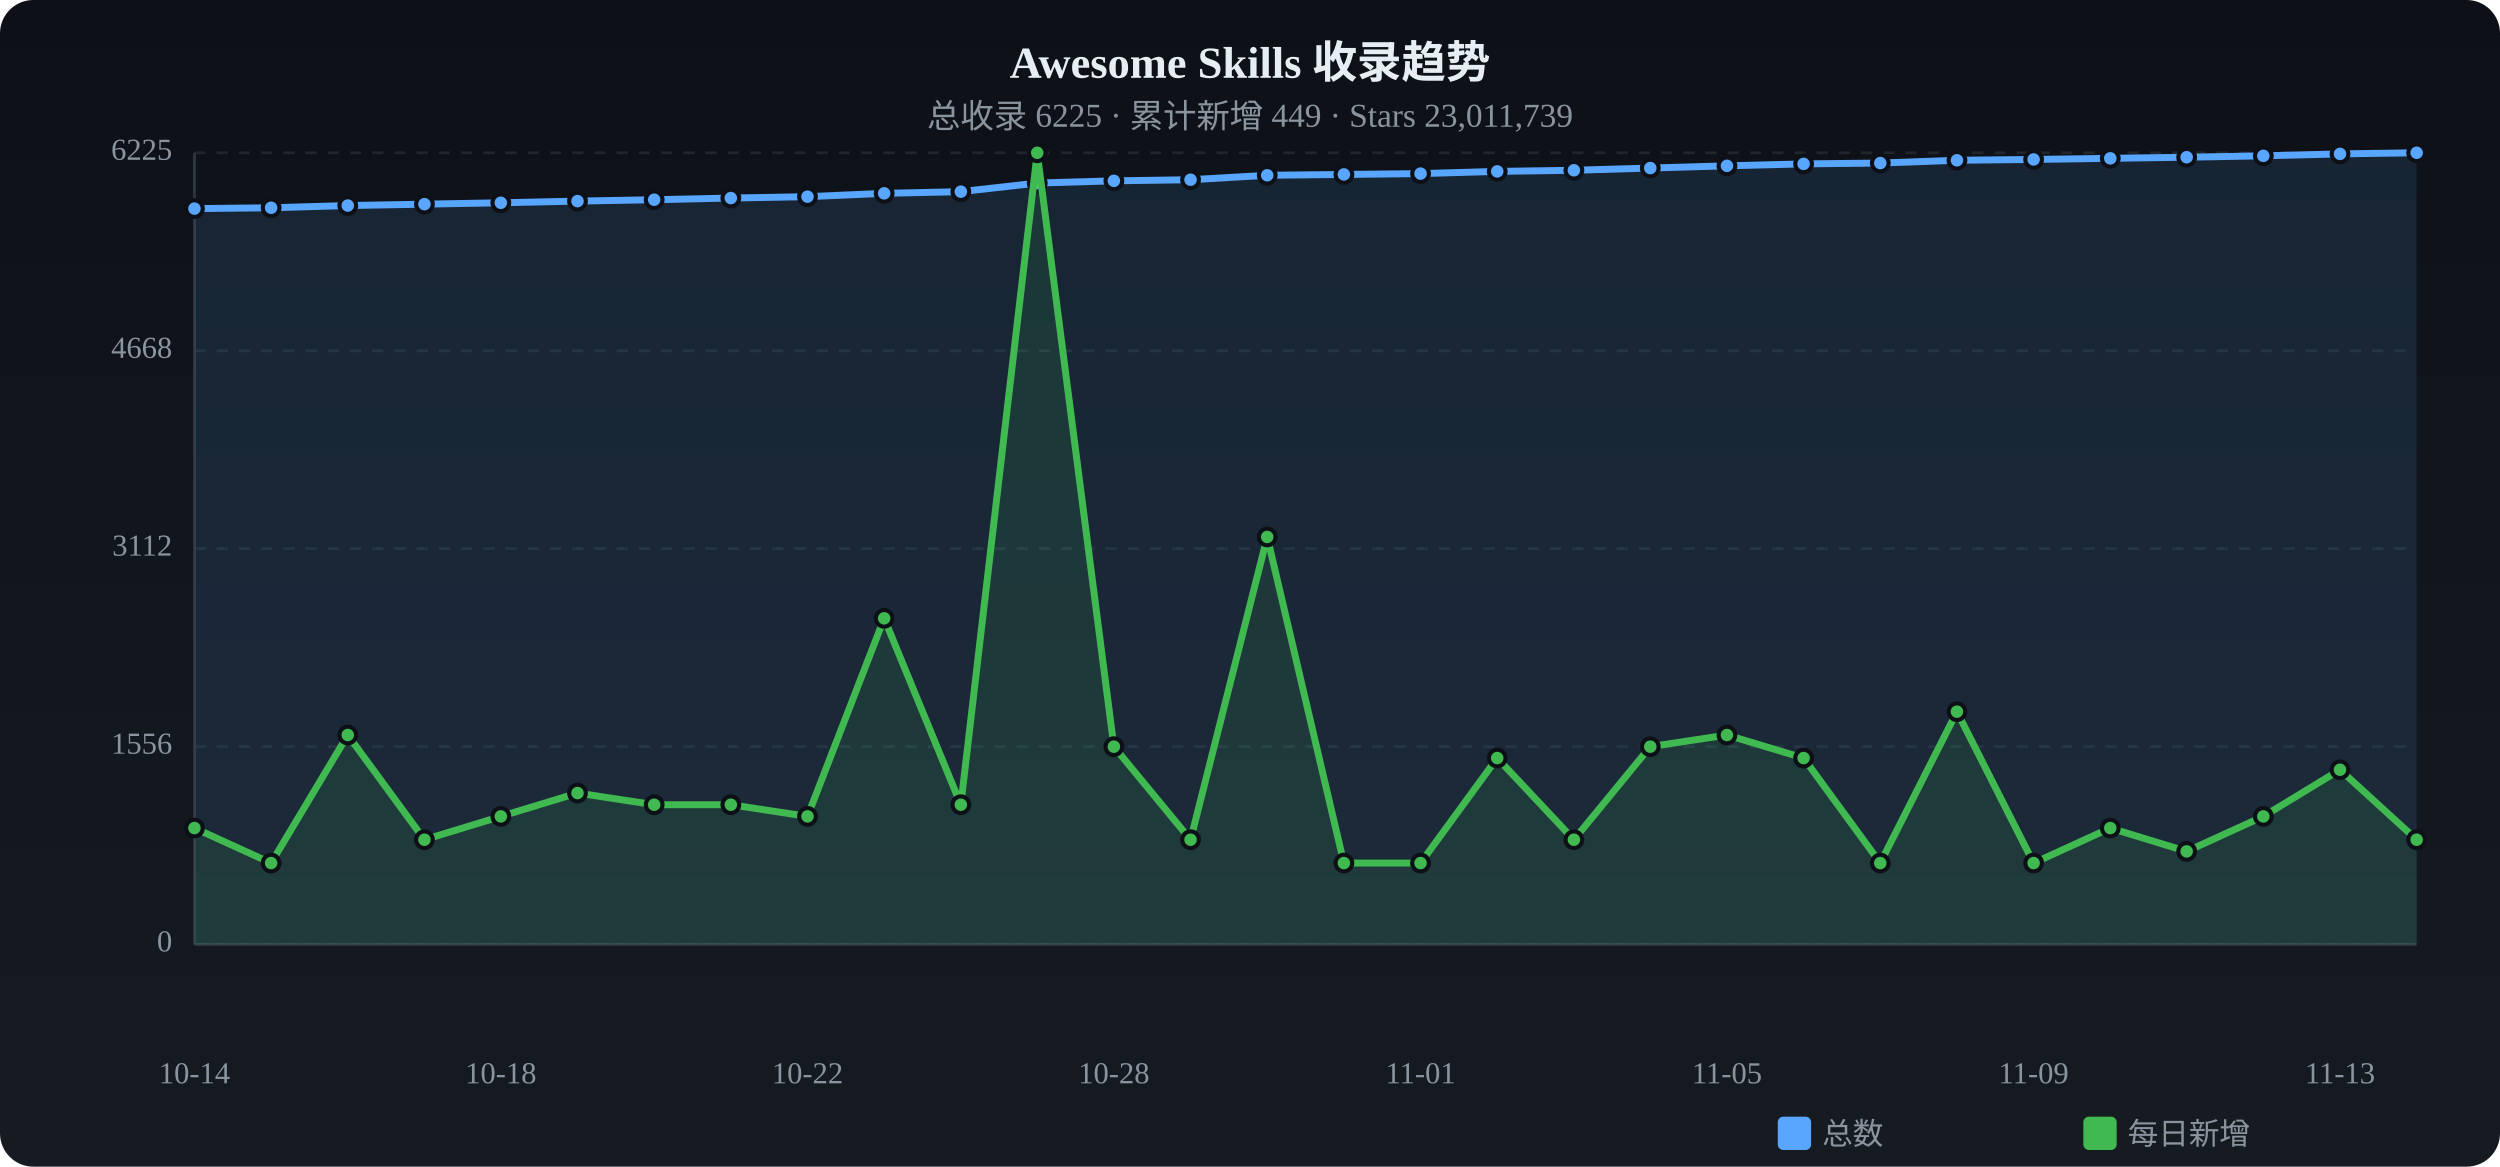
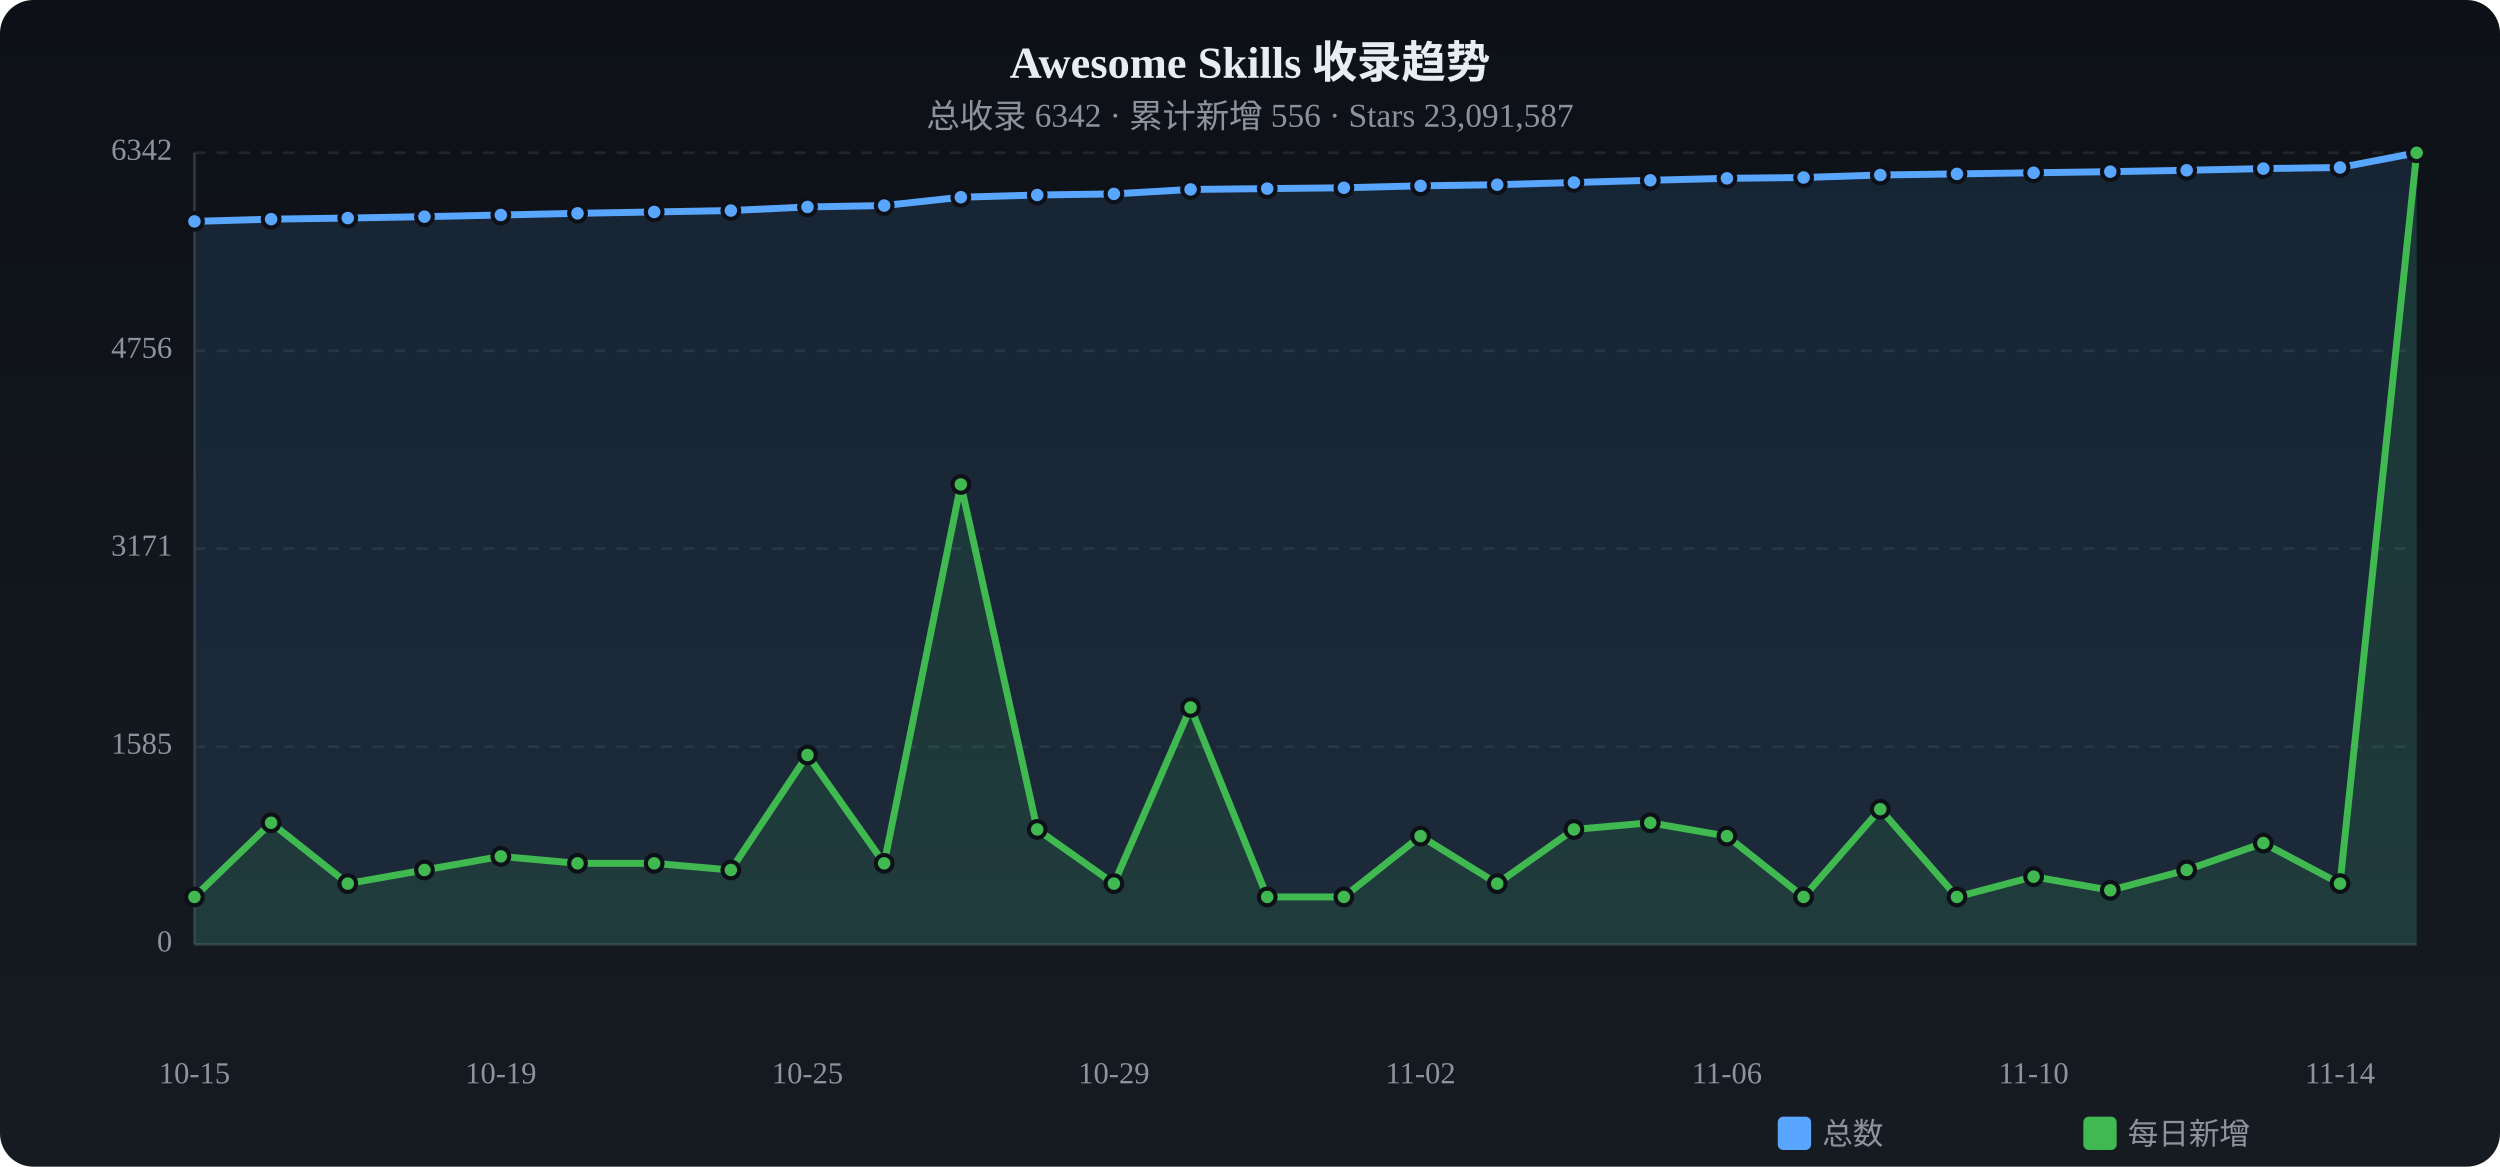
<svg xmlns="http://www.w3.org/2000/svg" viewBox="0 0 900 420" width="900" height="420">
  <defs>
    <linearGradient id="tbg" x1="0%" y1="0%" x2="0%" y2="100%">
      <stop offset="0%" stop-color="#0d1117" />
      <stop offset="100%" stop-color="#161b22" />
    </linearGradient>
  </defs>
  <rect width="900" height="420" rx="12" fill="url(#tbg)" />
  <text x="450.0" y="28" text-anchor="middle" fill="#e6edf3" font-size="16" font-weight="bold">Awesome Skills 收录趋势</text>
-   <text x="450.0" y="46" text-anchor="middle" fill="#8b949e" font-size="12">总收录 6225 · 累计新增 449 · Stars 23,011,739</text>
+   <text x="450.0" y="46" text-anchor="middle" fill="#8b949e" font-size="12">总收录 6342 · 累计新增 556 · Stars 23,091,587</text>
  <text x="62" y="340.0" text-anchor="end" fill="#8b949e" font-size="11" dominant-baseline="middle">0</text>
  <line x1="70" y1="340.0" x2="870" y2="340.0" stroke="#21262d" stroke-dasharray="4 4" />
-   <text x="62" y="268.8" text-anchor="end" fill="#8b949e" font-size="11" dominant-baseline="middle">1556</text>
+   <text x="62" y="268.8" text-anchor="end" fill="#8b949e" font-size="11" dominant-baseline="middle">1585</text>
  <line x1="70" y1="268.8" x2="870" y2="268.8" stroke="#21262d" stroke-dasharray="4 4" />
-   <text x="62" y="197.5" text-anchor="end" fill="#8b949e" font-size="11" dominant-baseline="middle">3112</text>
+   <text x="62" y="197.5" text-anchor="end" fill="#8b949e" font-size="11" dominant-baseline="middle">3171</text>
  <line x1="70" y1="197.5" x2="870" y2="197.5" stroke="#21262d" stroke-dasharray="4 4" />
-   <text x="62" y="126.3" text-anchor="end" fill="#8b949e" font-size="11" dominant-baseline="middle">4668</text>
+   <text x="62" y="126.3" text-anchor="end" fill="#8b949e" font-size="11" dominant-baseline="middle">4756</text>
  <line x1="70" y1="126.3" x2="870" y2="126.3" stroke="#21262d" stroke-dasharray="4 4" />
-   <text x="62" y="55.0" text-anchor="end" fill="#8b949e" font-size="11" dominant-baseline="middle">6225</text>
+   <text x="62" y="55.0" text-anchor="end" fill="#8b949e" font-size="11" dominant-baseline="middle">6342</text>
  <line x1="70" y1="55.0" x2="870" y2="55.0" stroke="#21262d" stroke-dasharray="4 4" />
  <line x1="70" y1="55" x2="70" y2="340" stroke="#30363d" />
  <line x1="70" y1="340" x2="870" y2="340" stroke="#30363d" />
-   <path d="M70.0,75.1 L97.6,74.8 L125.2,74.0 L152.8,73.5 L180.3,73.0 L207.9,72.4 L235.5,71.9 L263.1,71.3 L290.7,70.8 L318.3,69.6 L345.9,69.0 L373.4,65.9 L401.0,65.1 L428.6,64.7 L456.2,63.1 L483.8,62.8 L511.4,62.5 L539.0,61.7 L566.6,61.3 L594.1,60.5 L621.7,59.7 L649.3,59.0 L676.9,58.7 L704.5,57.7 L732.1,57.4 L759.7,57.0 L787.2,56.6 L814.8,56.1 L842.4,55.4 L870.0,55.0 L870.0,340 L70.0,340 Z" fill="#58a6ff" opacity="0.12" />
-   <polyline points="70.0,75.1 97.6,74.8 125.2,74.0 152.8,73.5 180.3,73.0 207.9,72.4 235.5,71.9 263.1,71.3 290.7,70.8 318.3,69.6 345.9,69.0 373.4,65.9 401.0,65.1 428.6,64.7 456.2,63.1 483.8,62.8 511.4,62.5 539.0,61.7 566.6,61.3 594.1,60.5 621.7,59.7 649.3,59.0 676.9,58.7 704.5,57.7 732.1,57.4 759.7,57.0 787.2,56.6 814.8,56.1 842.4,55.4 870.0,55.0" fill="none" stroke="#58a6ff" stroke-width="2.5" stroke-linecap="round" stroke-linejoin="round" />
-   <circle cx="70.0" cy="75.1" r="3" fill="#58a6ff" stroke="#0d1117" stroke-width="1.5" />
-   <circle cx="97.6" cy="74.8" r="3" fill="#58a6ff" stroke="#0d1117" stroke-width="1.5" />
-   <circle cx="125.2" cy="74.0" r="3" fill="#58a6ff" stroke="#0d1117" stroke-width="1.5" />
-   <circle cx="152.8" cy="73.5" r="3" fill="#58a6ff" stroke="#0d1117" stroke-width="1.5" />
-   <circle cx="180.3" cy="73.0" r="3" fill="#58a6ff" stroke="#0d1117" stroke-width="1.5" />
-   <circle cx="207.9" cy="72.4" r="3" fill="#58a6ff" stroke="#0d1117" stroke-width="1.5" />
-   <circle cx="235.5" cy="71.9" r="3" fill="#58a6ff" stroke="#0d1117" stroke-width="1.5" />
-   <circle cx="263.1" cy="71.3" r="3" fill="#58a6ff" stroke="#0d1117" stroke-width="1.5" />
-   <circle cx="290.7" cy="70.8" r="3" fill="#58a6ff" stroke="#0d1117" stroke-width="1.5" />
-   <circle cx="318.3" cy="69.6" r="3" fill="#58a6ff" stroke="#0d1117" stroke-width="1.5" />
-   <circle cx="345.9" cy="69.0" r="3" fill="#58a6ff" stroke="#0d1117" stroke-width="1.5" />
-   <circle cx="373.4" cy="65.9" r="3" fill="#58a6ff" stroke="#0d1117" stroke-width="1.5" />
-   <circle cx="401.0" cy="65.1" r="3" fill="#58a6ff" stroke="#0d1117" stroke-width="1.5" />
-   <circle cx="428.6" cy="64.7" r="3" fill="#58a6ff" stroke="#0d1117" stroke-width="1.5" />
-   <circle cx="456.2" cy="63.1" r="3" fill="#58a6ff" stroke="#0d1117" stroke-width="1.5" />
-   <circle cx="483.8" cy="62.8" r="3" fill="#58a6ff" stroke="#0d1117" stroke-width="1.5" />
-   <circle cx="511.4" cy="62.5" r="3" fill="#58a6ff" stroke="#0d1117" stroke-width="1.5" />
-   <circle cx="539.0" cy="61.7" r="3" fill="#58a6ff" stroke="#0d1117" stroke-width="1.5" />
-   <circle cx="566.6" cy="61.3" r="3" fill="#58a6ff" stroke="#0d1117" stroke-width="1.5" />
-   <circle cx="594.1" cy="60.5" r="3" fill="#58a6ff" stroke="#0d1117" stroke-width="1.5" />
-   <circle cx="621.7" cy="59.7" r="3" fill="#58a6ff" stroke="#0d1117" stroke-width="1.5" />
-   <circle cx="649.3" cy="59.0" r="3" fill="#58a6ff" stroke="#0d1117" stroke-width="1.5" />
-   <circle cx="676.9" cy="58.7" r="3" fill="#58a6ff" stroke="#0d1117" stroke-width="1.5" />
-   <circle cx="704.5" cy="57.7" r="3" fill="#58a6ff" stroke="#0d1117" stroke-width="1.5" />
-   <circle cx="732.1" cy="57.4" r="3" fill="#58a6ff" stroke="#0d1117" stroke-width="1.5" />
-   <circle cx="759.7" cy="57.0" r="3" fill="#58a6ff" stroke="#0d1117" stroke-width="1.5" />
-   <circle cx="787.2" cy="56.6" r="3" fill="#58a6ff" stroke="#0d1117" stroke-width="1.5" />
-   <circle cx="814.8" cy="56.1" r="3" fill="#58a6ff" stroke="#0d1117" stroke-width="1.5" />
-   <circle cx="842.4" cy="55.4" r="3" fill="#58a6ff" stroke="#0d1117" stroke-width="1.5" />
+   <path d="M70.0,79.7 L97.6,78.9 L125.2,78.5 L152.8,78.0 L180.3,77.4 L207.9,76.8 L235.5,76.3 L263.1,75.8 L290.7,74.5 L318.3,74.0 L345.9,71.0 L373.4,70.2 L401.0,69.8 L428.6,68.2 L456.2,67.9 L483.8,67.6 L511.4,66.9 L539.0,66.5 L566.6,65.7 L594.1,64.9 L621.7,64.2 L649.3,63.9 L676.9,63.0 L704.5,62.6 L732.1,62.2 L759.7,61.8 L787.2,61.3 L814.8,60.7 L842.4,60.3 L870.0,55.0 L870.0,340 L70.0,340 Z" fill="#58a6ff" opacity="0.12" />
+   <polyline points="70.0,79.7 97.6,78.9 125.2,78.5 152.8,78.0 180.3,77.4 207.9,76.8 235.5,76.3 263.1,75.8 290.7,74.5 318.3,74.0 345.9,71.0 373.4,70.2 401.0,69.8 428.6,68.2 456.2,67.9 483.8,67.6 511.4,66.9 539.0,66.5 566.6,65.7 594.1,64.9 621.7,64.2 649.3,63.9 676.9,63.0 704.5,62.6 732.1,62.2 759.7,61.8 787.2,61.3 814.8,60.7 842.4,60.3 870.0,55.0" fill="none" stroke="#58a6ff" stroke-width="2.5" stroke-linecap="round" stroke-linejoin="round" />
+   <circle cx="70.0" cy="79.7" r="3" fill="#58a6ff" stroke="#0d1117" stroke-width="1.5" />
+   <circle cx="97.6" cy="78.9" r="3" fill="#58a6ff" stroke="#0d1117" stroke-width="1.5" />
+   <circle cx="125.2" cy="78.5" r="3" fill="#58a6ff" stroke="#0d1117" stroke-width="1.5" />
+   <circle cx="152.8" cy="78.0" r="3" fill="#58a6ff" stroke="#0d1117" stroke-width="1.5" />
+   <circle cx="180.3" cy="77.4" r="3" fill="#58a6ff" stroke="#0d1117" stroke-width="1.5" />
+   <circle cx="207.9" cy="76.8" r="3" fill="#58a6ff" stroke="#0d1117" stroke-width="1.5" />
+   <circle cx="235.5" cy="76.3" r="3" fill="#58a6ff" stroke="#0d1117" stroke-width="1.5" />
+   <circle cx="263.1" cy="75.8" r="3" fill="#58a6ff" stroke="#0d1117" stroke-width="1.5" />
+   <circle cx="290.7" cy="74.5" r="3" fill="#58a6ff" stroke="#0d1117" stroke-width="1.5" />
+   <circle cx="318.3" cy="74.0" r="3" fill="#58a6ff" stroke="#0d1117" stroke-width="1.5" />
+   <circle cx="345.9" cy="71.0" r="3" fill="#58a6ff" stroke="#0d1117" stroke-width="1.5" />
+   <circle cx="373.4" cy="70.2" r="3" fill="#58a6ff" stroke="#0d1117" stroke-width="1.5" />
+   <circle cx="401.0" cy="69.8" r="3" fill="#58a6ff" stroke="#0d1117" stroke-width="1.5" />
+   <circle cx="428.6" cy="68.2" r="3" fill="#58a6ff" stroke="#0d1117" stroke-width="1.5" />
+   <circle cx="456.2" cy="67.9" r="3" fill="#58a6ff" stroke="#0d1117" stroke-width="1.5" />
+   <circle cx="483.8" cy="67.6" r="3" fill="#58a6ff" stroke="#0d1117" stroke-width="1.5" />
+   <circle cx="511.4" cy="66.9" r="3" fill="#58a6ff" stroke="#0d1117" stroke-width="1.5" />
+   <circle cx="539.0" cy="66.5" r="3" fill="#58a6ff" stroke="#0d1117" stroke-width="1.5" />
+   <circle cx="566.6" cy="65.7" r="3" fill="#58a6ff" stroke="#0d1117" stroke-width="1.5" />
+   <circle cx="594.1" cy="64.9" r="3" fill="#58a6ff" stroke="#0d1117" stroke-width="1.5" />
+   <circle cx="621.7" cy="64.2" r="3" fill="#58a6ff" stroke="#0d1117" stroke-width="1.5" />
+   <circle cx="649.3" cy="63.9" r="3" fill="#58a6ff" stroke="#0d1117" stroke-width="1.5" />
+   <circle cx="676.9" cy="63.0" r="3" fill="#58a6ff" stroke="#0d1117" stroke-width="1.5" />
+   <circle cx="704.5" cy="62.6" r="3" fill="#58a6ff" stroke="#0d1117" stroke-width="1.5" />
+   <circle cx="732.1" cy="62.2" r="3" fill="#58a6ff" stroke="#0d1117" stroke-width="1.5" />
+   <circle cx="759.7" cy="61.8" r="3" fill="#58a6ff" stroke="#0d1117" stroke-width="1.5" />
+   <circle cx="787.2" cy="61.3" r="3" fill="#58a6ff" stroke="#0d1117" stroke-width="1.5" />
+   <circle cx="814.8" cy="60.7" r="3" fill="#58a6ff" stroke="#0d1117" stroke-width="1.5" />
+   <circle cx="842.4" cy="60.3" r="3" fill="#58a6ff" stroke="#0d1117" stroke-width="1.5" />
  <circle cx="870.0" cy="55.0" r="3" fill="#58a6ff" stroke="#0d1117" stroke-width="1.5" />
-   <path d="M70.0,298.1 L97.6,310.7 L125.2,264.6 L152.8,302.3 L180.3,293.9 L207.9,285.5 L235.5,289.7 L263.1,289.7 L290.7,293.9 L318.3,222.6 L345.9,289.7 L373.4,55.0 L401.0,268.8 L428.6,302.3 L456.2,193.3 L483.8,310.7 L511.4,310.7 L539.0,272.9 L566.6,302.3 L594.1,268.8 L621.7,264.6 L649.3,272.9 L676.9,310.7 L704.5,256.2 L732.1,310.7 L759.7,298.1 L787.2,306.5 L814.8,293.9 L842.4,277.1 L870.0,302.3 L870.0,340 L70.0,340 Z" fill="#3fb950" opacity="0.12" />
-   <polyline points="70.0,298.1 97.6,310.7 125.2,264.6 152.8,302.3 180.3,293.9 207.9,285.5 235.5,289.7 263.1,289.7 290.7,293.9 318.3,222.6 345.9,289.7 373.4,55.0 401.0,268.8 428.6,302.3 456.2,193.3 483.8,310.7 511.4,310.7 539.0,272.9 566.6,302.3 594.1,268.8 621.7,264.6 649.3,272.9 676.9,310.7 704.5,256.2 732.1,310.7 759.7,298.1 787.2,306.5 814.8,293.9 842.4,277.1 870.0,302.3" fill="none" stroke="#3fb950" stroke-width="2.5" stroke-linecap="round" stroke-linejoin="round" />
-   <circle cx="70.0" cy="298.1" r="3" fill="#3fb950" stroke="#0d1117" stroke-width="1.5" />
-   <circle cx="97.6" cy="310.7" r="3" fill="#3fb950" stroke="#0d1117" stroke-width="1.5" />
-   <circle cx="125.2" cy="264.6" r="3" fill="#3fb950" stroke="#0d1117" stroke-width="1.5" />
-   <circle cx="152.8" cy="302.3" r="3" fill="#3fb950" stroke="#0d1117" stroke-width="1.5" />
-   <circle cx="180.3" cy="293.9" r="3" fill="#3fb950" stroke="#0d1117" stroke-width="1.5" />
-   <circle cx="207.9" cy="285.5" r="3" fill="#3fb950" stroke="#0d1117" stroke-width="1.5" />
-   <circle cx="235.5" cy="289.7" r="3" fill="#3fb950" stroke="#0d1117" stroke-width="1.5" />
-   <circle cx="263.1" cy="289.7" r="3" fill="#3fb950" stroke="#0d1117" stroke-width="1.5" />
-   <circle cx="290.7" cy="293.9" r="3" fill="#3fb950" stroke="#0d1117" stroke-width="1.5" />
-   <circle cx="318.3" cy="222.6" r="3" fill="#3fb950" stroke="#0d1117" stroke-width="1.5" />
-   <circle cx="345.9" cy="289.7" r="3" fill="#3fb950" stroke="#0d1117" stroke-width="1.5" />
-   <circle cx="373.4" cy="55.0" r="3" fill="#3fb950" stroke="#0d1117" stroke-width="1.5" />
-   <circle cx="401.0" cy="268.8" r="3" fill="#3fb950" stroke="#0d1117" stroke-width="1.5" />
-   <circle cx="428.6" cy="302.3" r="3" fill="#3fb950" stroke="#0d1117" stroke-width="1.5" />
-   <circle cx="456.2" cy="193.3" r="3" fill="#3fb950" stroke="#0d1117" stroke-width="1.5" />
-   <circle cx="483.8" cy="310.7" r="3" fill="#3fb950" stroke="#0d1117" stroke-width="1.5" />
-   <circle cx="511.4" cy="310.7" r="3" fill="#3fb950" stroke="#0d1117" stroke-width="1.5" />
-   <circle cx="539.0" cy="272.9" r="3" fill="#3fb950" stroke="#0d1117" stroke-width="1.5" />
-   <circle cx="566.6" cy="302.3" r="3" fill="#3fb950" stroke="#0d1117" stroke-width="1.5" />
-   <circle cx="594.1" cy="268.8" r="3" fill="#3fb950" stroke="#0d1117" stroke-width="1.5" />
-   <circle cx="621.7" cy="264.6" r="3" fill="#3fb950" stroke="#0d1117" stroke-width="1.5" />
-   <circle cx="649.3" cy="272.9" r="3" fill="#3fb950" stroke="#0d1117" stroke-width="1.5" />
-   <circle cx="676.9" cy="310.7" r="3" fill="#3fb950" stroke="#0d1117" stroke-width="1.5" />
-   <circle cx="704.5" cy="256.2" r="3" fill="#3fb950" stroke="#0d1117" stroke-width="1.5" />
-   <circle cx="732.1" cy="310.7" r="3" fill="#3fb950" stroke="#0d1117" stroke-width="1.5" />
-   <circle cx="759.7" cy="298.1" r="3" fill="#3fb950" stroke="#0d1117" stroke-width="1.5" />
-   <circle cx="787.2" cy="306.5" r="3" fill="#3fb950" stroke="#0d1117" stroke-width="1.5" />
-   <circle cx="814.8" cy="293.9" r="3" fill="#3fb950" stroke="#0d1117" stroke-width="1.5" />
-   <circle cx="842.4" cy="277.1" r="3" fill="#3fb950" stroke="#0d1117" stroke-width="1.5" />
-   <circle cx="870.0" cy="302.3" r="3" fill="#3fb950" stroke="#0d1117" stroke-width="1.5" />
-   <text x="70.0" y="390" text-anchor="middle" fill="#8b949e" font-size="11">10-14</text>
-   <text x="180.3" y="390" text-anchor="middle" fill="#8b949e" font-size="11">10-18</text>
-   <text x="290.7" y="390" text-anchor="middle" fill="#8b949e" font-size="11">10-22</text>
-   <text x="401.0" y="390" text-anchor="middle" fill="#8b949e" font-size="11">10-28</text>
-   <text x="511.4" y="390" text-anchor="middle" fill="#8b949e" font-size="11">11-01</text>
-   <text x="621.7" y="390" text-anchor="middle" fill="#8b949e" font-size="11">11-05</text>
-   <text x="732.1" y="390" text-anchor="middle" fill="#8b949e" font-size="11">11-09</text>
-   <text x="842.4" y="390" text-anchor="middle" fill="#8b949e" font-size="11">11-13</text>
+   <path d="M70.0,322.9 L97.6,296.2 L125.2,318.1 L152.8,313.2 L180.3,308.3 L207.9,310.8 L235.5,310.8 L263.1,313.2 L290.7,271.8 L318.3,310.8 L345.9,174.4 L373.4,298.6 L401.0,318.1 L428.6,254.7 L456.2,322.9 L483.8,322.9 L511.4,301.0 L539.0,318.1 L566.6,298.6 L594.1,296.2 L621.7,301.0 L649.3,322.9 L676.9,291.3 L704.5,322.9 L732.1,315.6 L759.7,320.5 L787.2,313.2 L814.8,303.5 L842.4,318.1 L870.0,55.0 L870.0,340 L70.0,340 Z" fill="#3fb950" opacity="0.12" />
+   <polyline points="70.0,322.9 97.6,296.2 125.2,318.1 152.8,313.2 180.3,308.3 207.9,310.8 235.5,310.8 263.1,313.2 290.7,271.8 318.3,310.8 345.9,174.4 373.4,298.6 401.0,318.1 428.6,254.7 456.2,322.9 483.8,322.9 511.4,301.0 539.0,318.1 566.6,298.6 594.1,296.2 621.7,301.0 649.3,322.9 676.9,291.3 704.5,322.9 732.1,315.6 759.7,320.5 787.2,313.2 814.8,303.5 842.4,318.1 870.0,55.0" fill="none" stroke="#3fb950" stroke-width="2.5" stroke-linecap="round" stroke-linejoin="round" />
+   <circle cx="70.0" cy="322.9" r="3" fill="#3fb950" stroke="#0d1117" stroke-width="1.5" />
+   <circle cx="97.6" cy="296.2" r="3" fill="#3fb950" stroke="#0d1117" stroke-width="1.5" />
+   <circle cx="125.2" cy="318.1" r="3" fill="#3fb950" stroke="#0d1117" stroke-width="1.5" />
+   <circle cx="152.8" cy="313.2" r="3" fill="#3fb950" stroke="#0d1117" stroke-width="1.5" />
+   <circle cx="180.3" cy="308.3" r="3" fill="#3fb950" stroke="#0d1117" stroke-width="1.5" />
+   <circle cx="207.9" cy="310.8" r="3" fill="#3fb950" stroke="#0d1117" stroke-width="1.5" />
+   <circle cx="235.5" cy="310.8" r="3" fill="#3fb950" stroke="#0d1117" stroke-width="1.5" />
+   <circle cx="263.1" cy="313.2" r="3" fill="#3fb950" stroke="#0d1117" stroke-width="1.5" />
+   <circle cx="290.7" cy="271.8" r="3" fill="#3fb950" stroke="#0d1117" stroke-width="1.5" />
+   <circle cx="318.3" cy="310.8" r="3" fill="#3fb950" stroke="#0d1117" stroke-width="1.5" />
+   <circle cx="345.9" cy="174.4" r="3" fill="#3fb950" stroke="#0d1117" stroke-width="1.5" />
+   <circle cx="373.4" cy="298.6" r="3" fill="#3fb950" stroke="#0d1117" stroke-width="1.5" />
+   <circle cx="401.0" cy="318.1" r="3" fill="#3fb950" stroke="#0d1117" stroke-width="1.5" />
+   <circle cx="428.6" cy="254.7" r="3" fill="#3fb950" stroke="#0d1117" stroke-width="1.5" />
+   <circle cx="456.2" cy="322.9" r="3" fill="#3fb950" stroke="#0d1117" stroke-width="1.5" />
+   <circle cx="483.8" cy="322.9" r="3" fill="#3fb950" stroke="#0d1117" stroke-width="1.5" />
+   <circle cx="511.4" cy="301.0" r="3" fill="#3fb950" stroke="#0d1117" stroke-width="1.5" />
+   <circle cx="539.0" cy="318.1" r="3" fill="#3fb950" stroke="#0d1117" stroke-width="1.5" />
+   <circle cx="566.6" cy="298.6" r="3" fill="#3fb950" stroke="#0d1117" stroke-width="1.5" />
+   <circle cx="594.1" cy="296.2" r="3" fill="#3fb950" stroke="#0d1117" stroke-width="1.5" />
+   <circle cx="621.7" cy="301.0" r="3" fill="#3fb950" stroke="#0d1117" stroke-width="1.5" />
+   <circle cx="649.3" cy="322.9" r="3" fill="#3fb950" stroke="#0d1117" stroke-width="1.5" />
+   <circle cx="676.9" cy="291.3" r="3" fill="#3fb950" stroke="#0d1117" stroke-width="1.5" />
+   <circle cx="704.5" cy="322.9" r="3" fill="#3fb950" stroke="#0d1117" stroke-width="1.5" />
+   <circle cx="732.1" cy="315.6" r="3" fill="#3fb950" stroke="#0d1117" stroke-width="1.5" />
+   <circle cx="759.7" cy="320.5" r="3" fill="#3fb950" stroke="#0d1117" stroke-width="1.5" />
+   <circle cx="787.2" cy="313.2" r="3" fill="#3fb950" stroke="#0d1117" stroke-width="1.5" />
+   <circle cx="814.8" cy="303.5" r="3" fill="#3fb950" stroke="#0d1117" stroke-width="1.5" />
+   <circle cx="842.4" cy="318.1" r="3" fill="#3fb950" stroke="#0d1117" stroke-width="1.5" />
+   <circle cx="870.0" cy="55.0" r="3" fill="#3fb950" stroke="#0d1117" stroke-width="1.5" />
+   <text x="70.0" y="390" text-anchor="middle" fill="#8b949e" font-size="11">10-15</text>
+   <text x="180.3" y="390" text-anchor="middle" fill="#8b949e" font-size="11">10-19</text>
+   <text x="290.7" y="390" text-anchor="middle" fill="#8b949e" font-size="11">10-25</text>
+   <text x="401.0" y="390" text-anchor="middle" fill="#8b949e" font-size="11">10-29</text>
+   <text x="511.4" y="390" text-anchor="middle" fill="#8b949e" font-size="11">11-02</text>
+   <text x="621.7" y="390" text-anchor="middle" fill="#8b949e" font-size="11">11-06</text>
+   <text x="732.1" y="390" text-anchor="middle" fill="#8b949e" font-size="11">11-10</text>
+   <text x="842.4" y="390" text-anchor="middle" fill="#8b949e" font-size="11">11-14</text>
  <rect x="640" y="402" width="12" height="12" rx="2" fill="#58a6ff" />
  <text x="656" y="412" fill="#8b949e" font-size="11">总数</text>
  <rect x="750" y="402" width="12" height="12" rx="2" fill="#3fb950" />
  <text x="766" y="412" fill="#8b949e" font-size="11">每日新增</text>
</svg>
